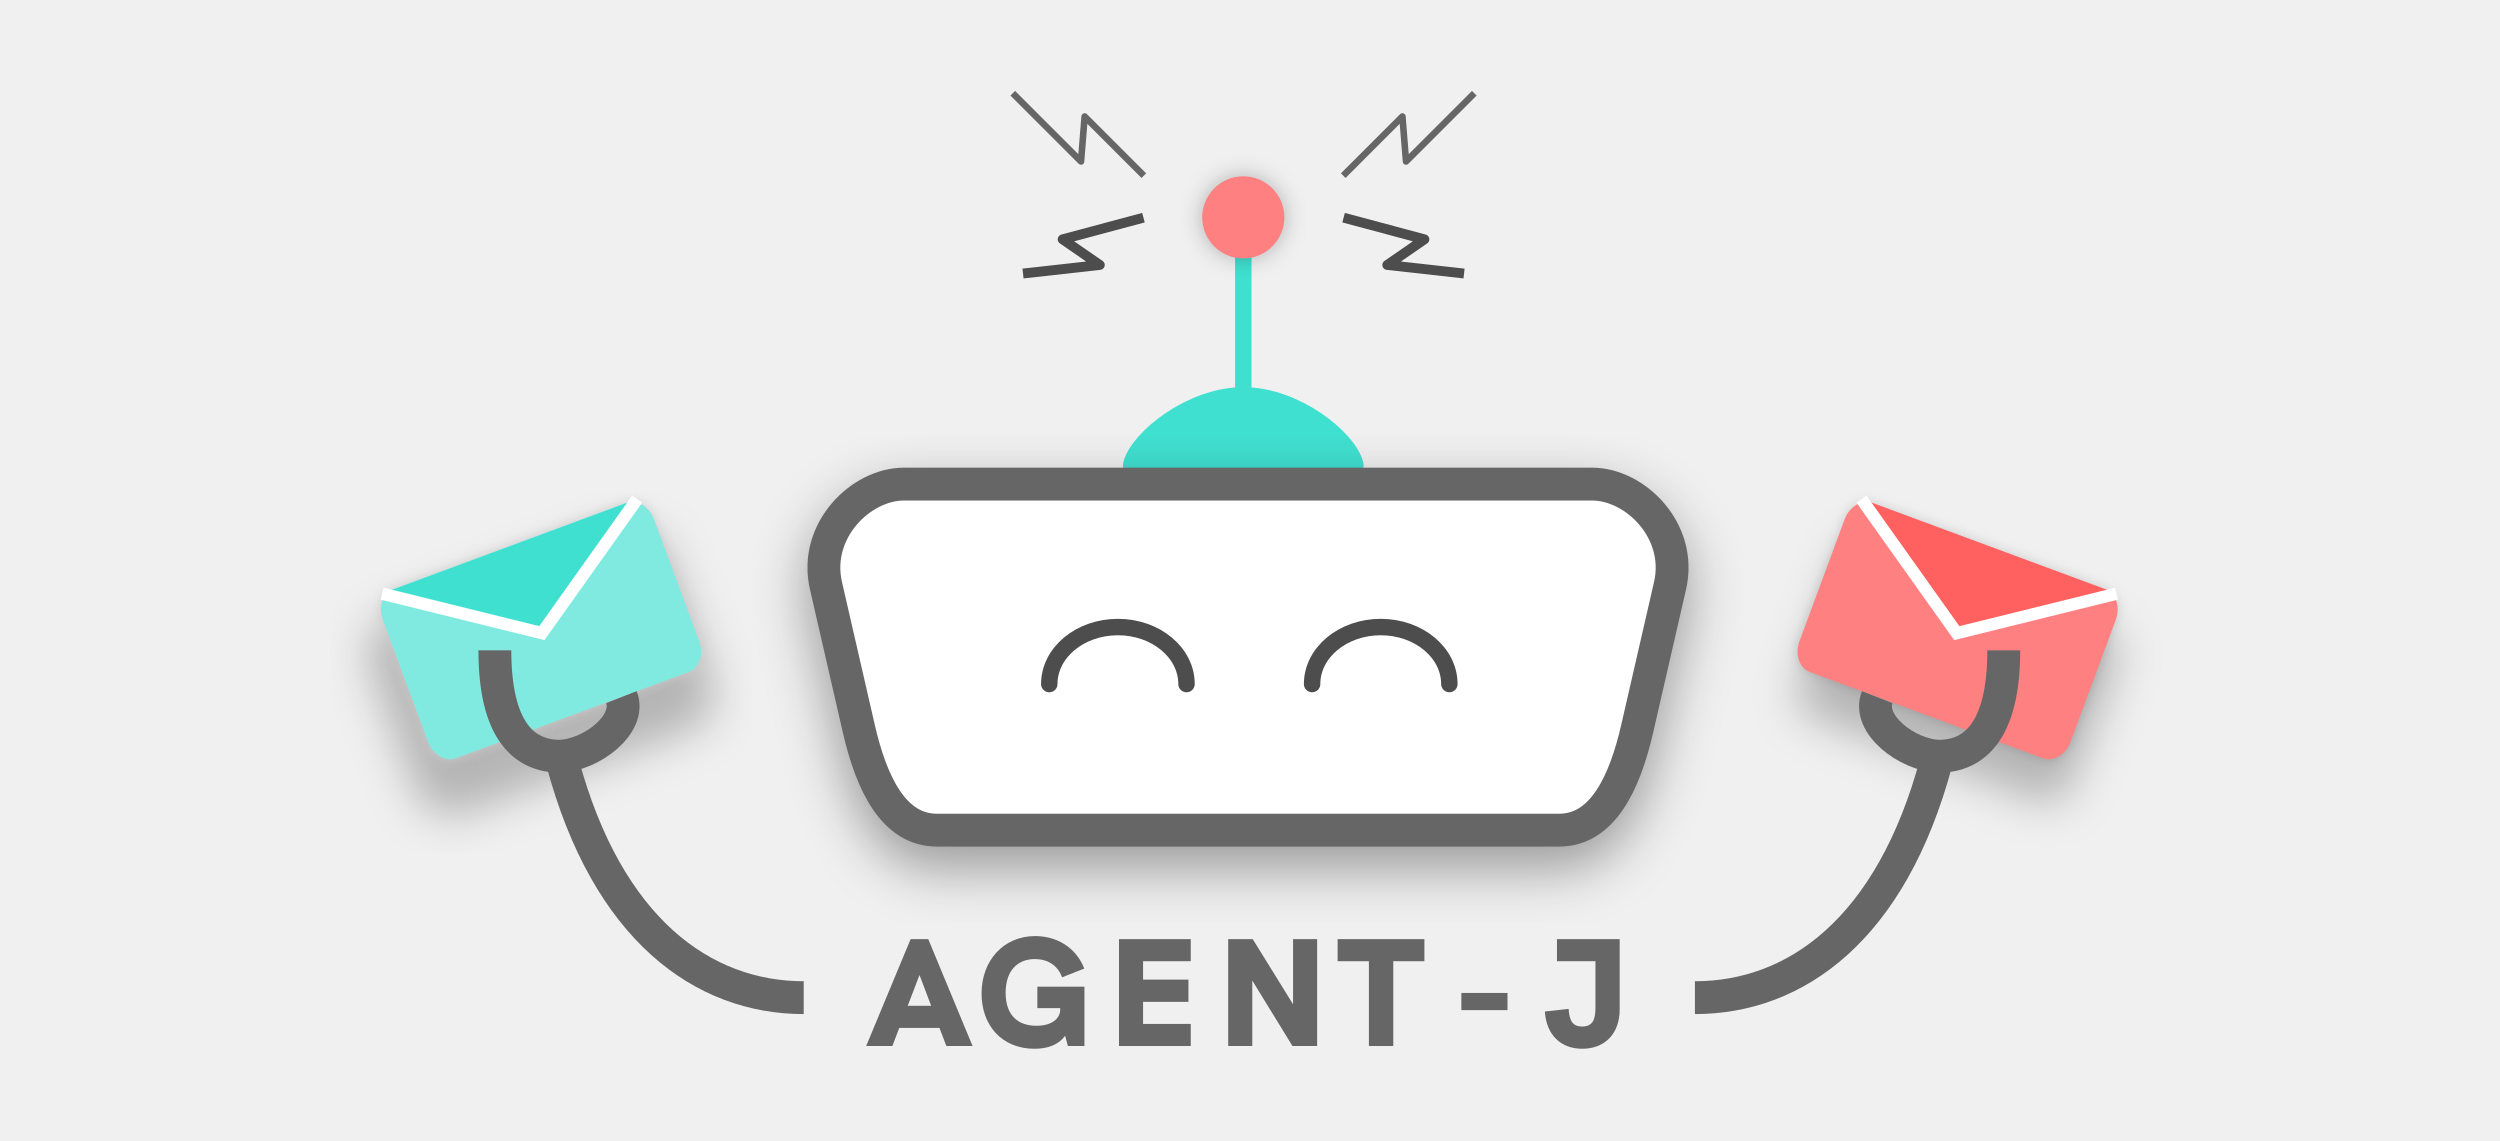
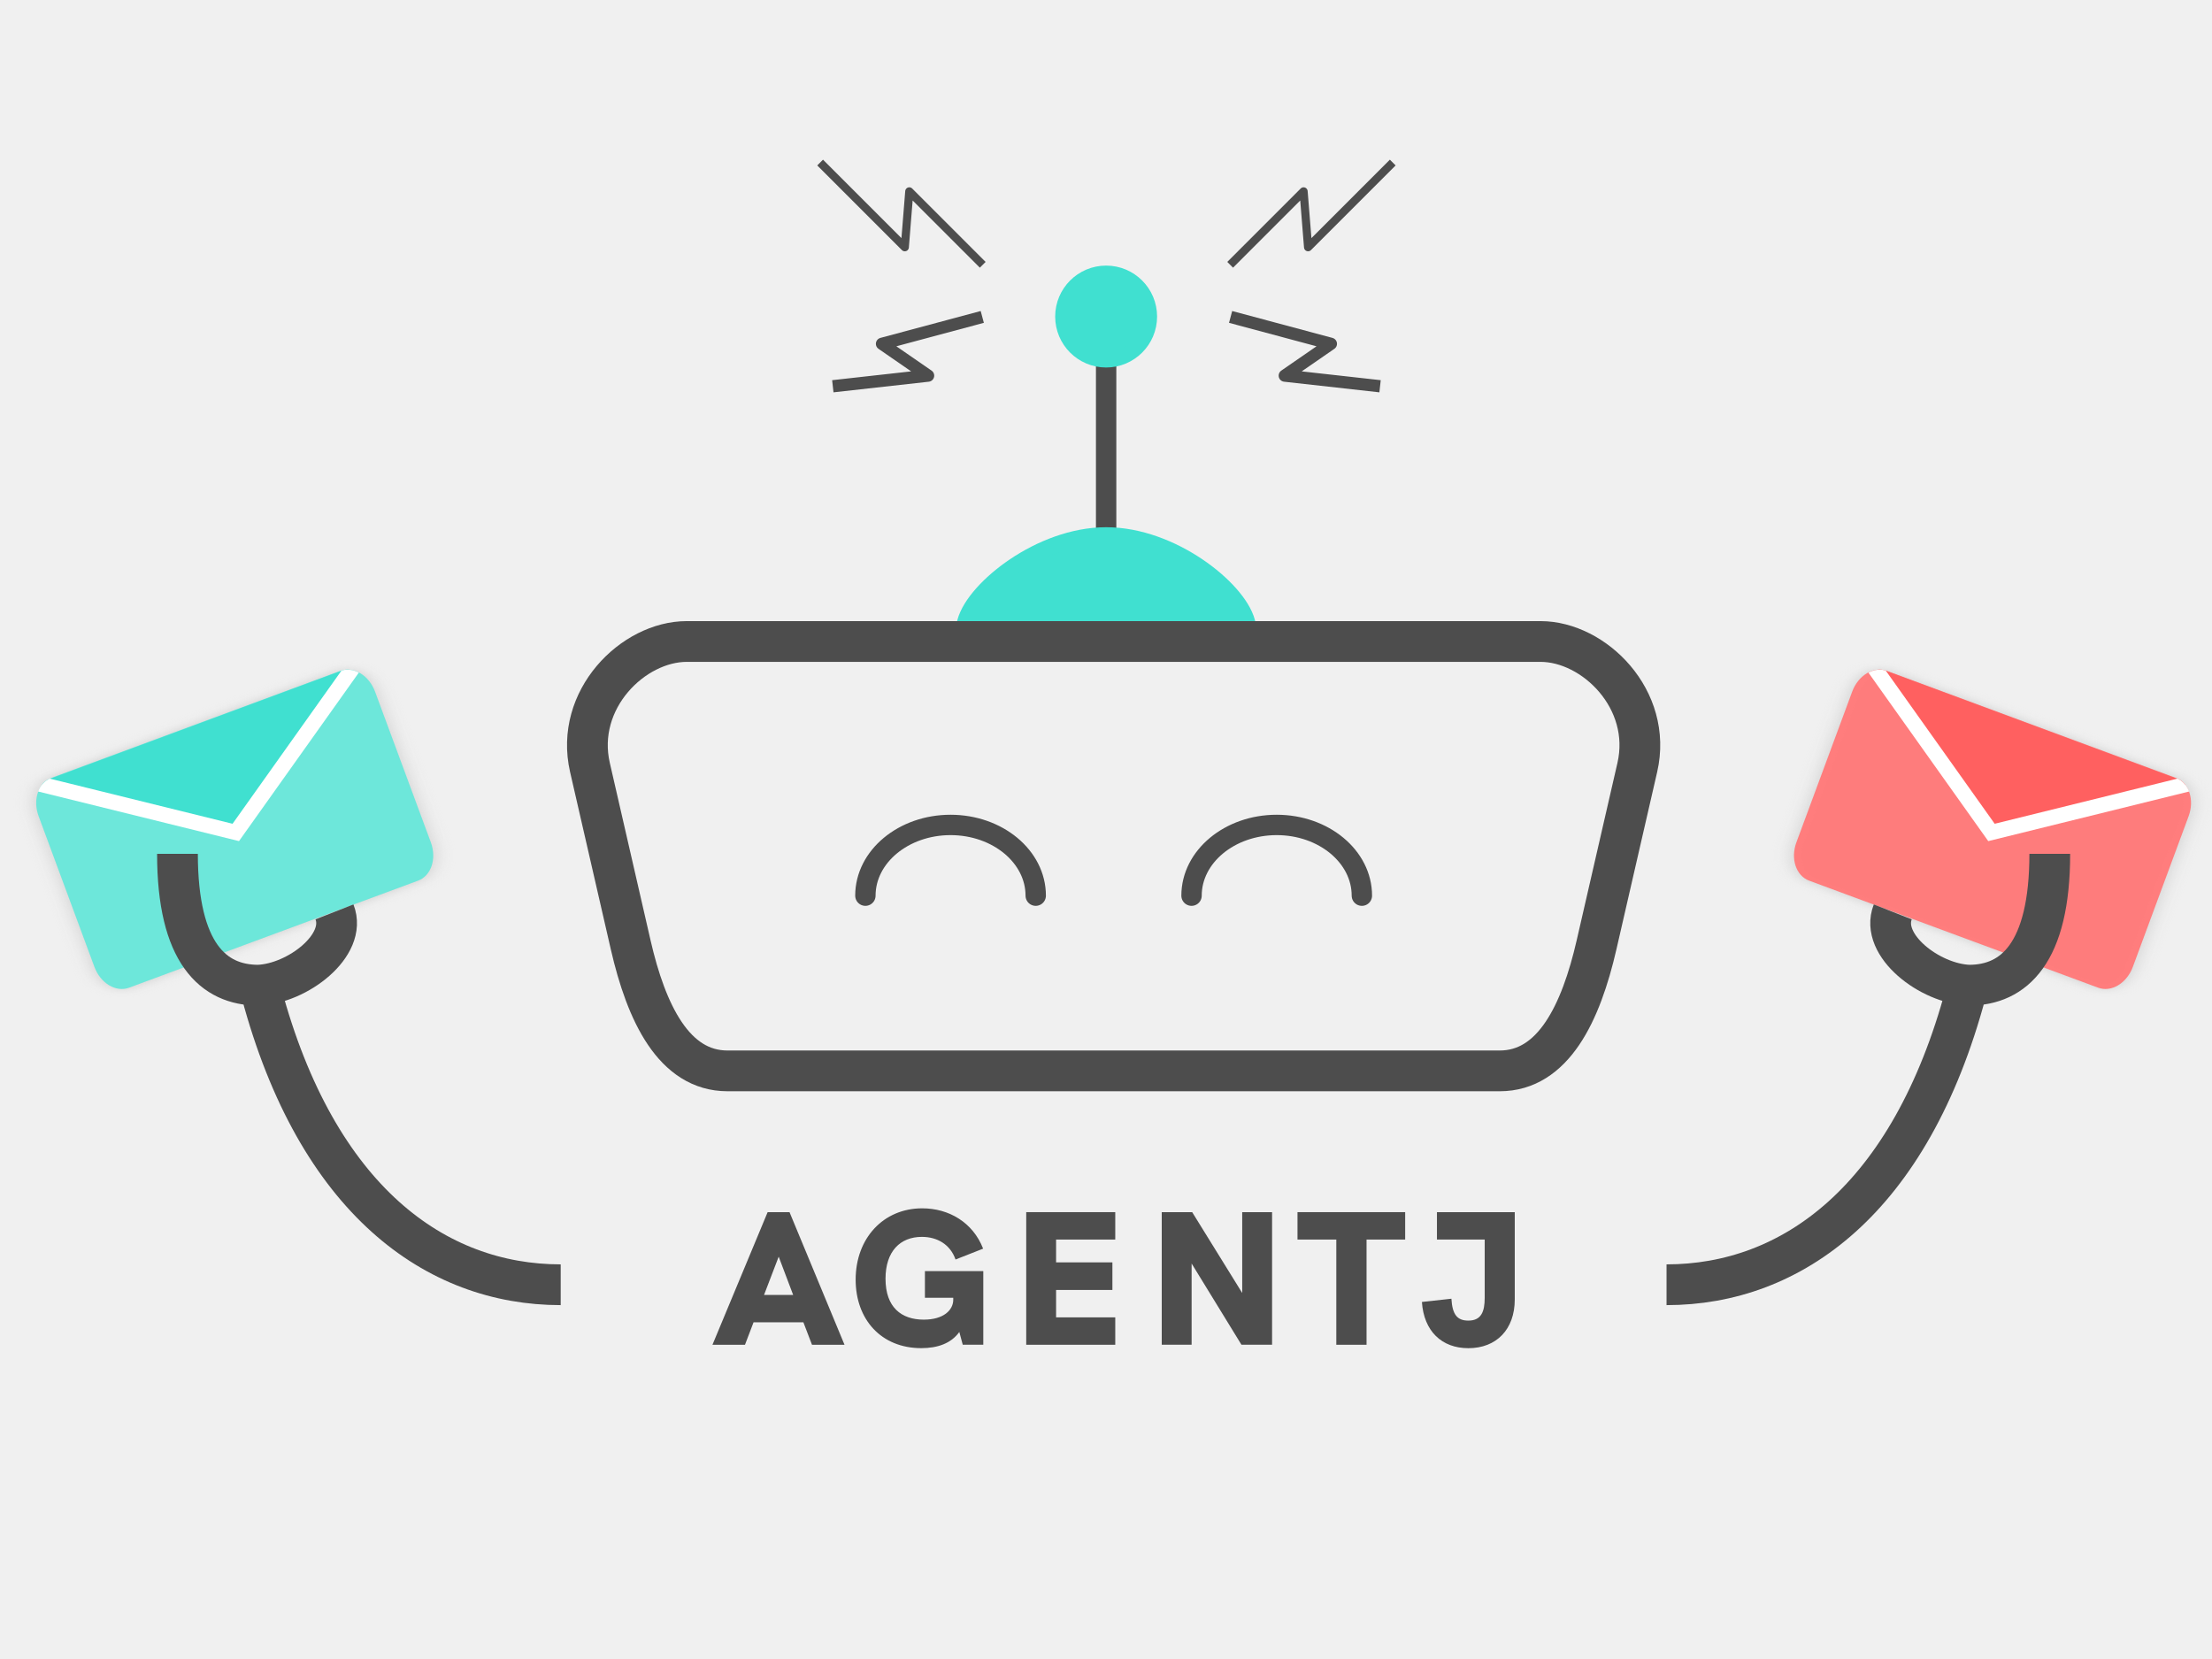
- <svg xmlns="http://www.w3.org/2000/svg" width="206" height="94" viewBox="0 0 206 94" fill="none">
-   <path d="M77.979 86.191H80.139L76.488 77.385H75.035L71.372 86.191H73.532L74.1 84.7H77.41L77.979 86.191ZM74.795 82.88L75.768 80.341L76.728 82.88H74.795Z" fill="#666666" />
-   <path d="M85.479 81.301V83.07H87.361V83.196C87.361 83.891 86.717 84.523 85.403 84.523C83.925 84.523 82.864 83.714 82.864 81.807C82.864 79.987 83.837 79.027 85.277 79.027C86.287 79.027 87.159 79.52 87.513 80.531L89.345 79.811C88.662 78.054 87.058 77.132 85.302 77.132C82.712 77.132 80.88 79.128 80.88 81.87C80.88 84.498 82.561 86.418 85.239 86.418C86.325 86.418 87.222 86.102 87.766 85.344L87.993 86.191H89.357V81.301H85.479Z" fill="#666666" />
-   <path d="M92.205 86.191H98.118V84.371H94.189V82.552H97.928V80.72H94.189V79.204H98.118V77.385H92.205V86.191Z" fill="#666666" />
-   <path d="M106.548 77.385V82.754L103.226 77.385H101.204V86.191H103.188V80.796L106.498 86.191H108.532V77.385H106.548Z" fill="#666666" />
-   <path d="M112.797 86.191H114.806V79.204H117.37V77.385H110.22V79.204H112.797V86.191Z" fill="#666666" />
-   <path d="M120.416 83.234H124.218V81.819H120.416V83.234Z" fill="#666666" />
-   <path d="M130.379 86.418C132.248 86.418 133.461 85.167 133.461 83.184V77.385H128.294V79.204H131.465V83.07C131.465 83.992 131.238 84.586 130.379 84.586C129.646 84.586 129.317 84.194 129.254 83.133L127.296 83.348C127.422 85.281 128.61 86.418 130.379 86.418V86.418Z" fill="#666666" />
-   <path d="M102.447 34.22V20.708Z" fill="#4D4D4D" />
-   <path d="M102.447 34.22V20.708" stroke="#40E0D0" stroke-width="1.354" />
-   <path d="M111.295 38.336C110.763 36.348 106.594 32.967 102.447 32.967C98.299 32.967 94.13 36.348 93.597 38.336H111.295Z" fill="#40E0D0" stroke="#40E0D0" stroke-width="2.134" stroke-linejoin="round" />
-   <g filter="url(#filter0_d)">
-     <path d="M102.447 20.253C103.74 20.253 104.789 19.204 104.789 17.91C104.789 16.616 103.74 15.568 102.447 15.568C101.153 15.568 100.104 16.616 100.104 17.91C100.104 19.204 101.153 20.253 102.447 20.253Z" fill="#FF8080" />
-     <path d="M102.447 20.253C103.74 20.253 104.789 19.204 104.789 17.91C104.789 16.616 103.74 15.568 102.447 15.568C101.153 15.568 100.104 16.616 100.104 17.91C100.104 19.204 101.153 20.253 102.447 20.253Z" stroke="#FF8080" stroke-width="2.082" stroke-linejoin="round" />
-   </g>
-   <path d="M94.251 14.474L89.375 9.598L89.076 13.307L83.453 7.684" stroke="#666666" stroke-width="0.541" stroke-linejoin="round" />
-   <path d="M94.221 17.935L87.561 19.72L90.624 21.833L84.296 22.538" stroke="#4D4D4D" stroke-width="0.812" stroke-linejoin="round" />
-   <path d="M110.712 17.935L117.372 19.72L114.31 21.833L120.637 22.538" stroke="#4D4D4D" stroke-width="0.812" stroke-linejoin="round" />
-   <path d="M110.683 14.474L115.558 9.598L115.857 13.307L121.481 7.684" stroke="#666666" stroke-width="0.541" stroke-linejoin="round" />
-   <g filter="url(#filter1_d)">
-     <path d="M74.489 39.889H131.183C134.745 39.889 138.65 43.737 137.613 48.253L134.906 60.039C133.868 64.556 132.038 68.404 128.476 68.404H77.196C73.634 68.404 71.803 64.556 70.766 60.039L68.059 48.253C67.022 43.737 70.927 39.889 74.489 39.889V39.889Z" fill="white" />
-     <path d="M74.489 39.889H131.183C134.745 39.889 138.65 43.737 137.613 48.253L134.906 60.039C133.868 64.556 132.038 68.404 128.476 68.404H77.196C73.634 68.404 71.803 64.556 70.766 60.039L68.059 48.253C67.022 43.737 70.927 39.889 74.489 39.889V39.889Z" stroke="#666666" stroke-width="2.707" />
-   </g>
-   <path d="M86.46 56.366C86.46 53.772 88.992 51.669 92.115 51.669C95.237 51.669 97.769 53.772 97.769 56.366" stroke="#4D4D4D" stroke-width="1.354" stroke-linecap="round" stroke-linejoin="round" />
-   <path d="M108.117 56.366C108.117 53.772 110.649 51.669 113.772 51.669C116.895 51.669 119.427 53.772 119.427 56.366" stroke="#4D4D4D" stroke-width="1.354" stroke-linecap="round" stroke-linejoin="round" />
-   <g filter="url(#filter2_f)">
-     <path d="M173.483 48.546L154.289 41.439C153.417 41.116 152.392 41.731 151.989 42.818L148.283 52.825C147.881 53.912 148.258 55.047 149.13 55.37L168.324 62.477C169.196 62.8 170.221 62.185 170.624 61.098L174.33 51.091C174.732 50.004 174.355 48.869 173.483 48.546L173.483 48.546Z" fill="#CCCCCC" fill-opacity="0.988" />
-   </g>
-   <g filter="url(#filter3_d)">
-     <path d="M173.483 48.546L154.289 41.439C153.417 41.116 152.392 41.731 151.989 42.818L148.283 52.825C147.881 53.912 148.258 55.047 149.13 55.37L168.324 62.477C169.196 62.8 170.221 62.185 170.624 61.098L174.33 51.091C174.732 50.004 174.355 48.869 173.483 48.546L173.483 48.546Z" fill="#FF8080" />
-   </g>
-   <path d="M174.406 48.916L161.239 52.17L153.383 41.124" fill="#FF6060" />
-   <path d="M174.406 48.916L161.239 52.17L153.383 41.124" stroke="white" stroke-width="1.015" />
-   <path d="M139.661 82.207C147.942 82.207 155.839 76.612 159.542 62.791M154.683 57.446C153.809 59.674 157.157 62.219 159.751 62.314C162.718 62.309 165.11 60.195 165.11 53.59" stroke="#666666" stroke-width="2.707" stroke-linejoin="round" />
-   <g filter="url(#filter4_d)">
-     <g filter="url(#filter5_f)">
-       <path d="M32.404 48.546L51.598 41.439C52.469 41.116 53.495 41.731 53.898 42.818L57.603 52.825C58.006 53.912 57.628 55.047 56.757 55.37L37.563 62.477C36.691 62.8 35.665 62.185 35.263 61.098L31.557 51.091C31.154 50.004 31.532 48.869 32.404 48.546L32.404 48.546Z" fill="#CCCCCC" fill-opacity="0.988" />
-     </g>
-     <path d="M32.404 48.546L51.598 41.439C52.469 41.116 53.495 41.731 53.898 42.818L57.603 52.825C58.006 53.912 57.628 55.047 56.757 55.37L37.563 62.477C36.691 62.8 35.665 62.185 35.263 61.098L31.557 51.091C31.154 50.004 31.532 48.869 32.404 48.546L32.404 48.546Z" fill="#80EAE0" />
-     <path d="M31.481 48.916L44.648 52.17L52.504 41.124" fill="#40E0D0" />
-     <path d="M31.481 48.916L44.648 52.17L52.504 41.124" stroke="white" stroke-width="1.015" />
-   </g>
-   <path d="M66.226 82.207C57.945 82.207 50.048 76.612 46.345 62.791M51.203 57.446C52.078 59.674 48.73 62.219 46.136 62.314C43.169 62.309 40.777 60.195 40.777 53.59" stroke="#666666" stroke-width="2.707" stroke-linejoin="round" />
-   <defs>
-     <filter id="filter0_d" x="97.285" y="12.749" width="10.324" height="10.324" filterUnits="userSpaceOnUse" color-interpolation-filters="sRGB">
-       <feFlood flood-opacity="0" result="BackgroundImageFix" />
-       <feColorMatrix in="SourceAlpha" type="matrix" values="0 0 0 0 0 0 0 0 0 0 0 0 0 0 0 0 0 0 127 0" />
-       <feOffset />
-       <feGaussianBlur stdDeviation="0.889" />
-       <feColorMatrix type="matrix" values="0 0 0 0 0 0 0 0 0 0 0 0 0 0 0 0 0 0 0.25 0" />
-       <feBlend mode="normal" in2="BackgroundImageFix" result="effect1_dropShadow" />
-       <feBlend mode="normal" in="SourceGraphic" in2="effect1_dropShadow" result="shape" />
-     </filter>
-     <filter id="filter1_d" x="62.09" y="35.869" width="81.491" height="40.111" filterUnits="userSpaceOnUse" color-interpolation-filters="sRGB">
-       <feFlood flood-opacity="0" result="BackgroundImageFix" />
-       <feColorMatrix in="SourceAlpha" type="matrix" values="0 0 0 0 0 0 0 0 0 0 0 0 0 0 0 0 0 0 127 0" />
-       <feOffset dy="1.778" />
-       <feGaussianBlur stdDeviation="2.222" />
-       <feColorMatrix type="matrix" values="0 0 0 0 0 0 0 0 0 0 0 0 0 0 0 0 0 0 0.36 0" />
-       <feBlend mode="normal" in2="BackgroundImageFix" result="effect1_dropShadow" />
-       <feBlend mode="normal" in="SourceGraphic" in2="effect1_dropShadow" result="shape" />
-     </filter>
-     <filter id="filter2_f" x="146.576" y="39.854" width="29.46" height="24.209" filterUnits="userSpaceOnUse" color-interpolation-filters="sRGB">
-       <feFlood flood-opacity="0" result="BackgroundImageFix" />
-       <feBlend mode="normal" in="SourceGraphic" in2="BackgroundImageFix" result="shape" />
-       <feGaussianBlur stdDeviation="0.476" result="effect1_foregroundBlur" />
-     </filter>
-     <filter id="filter3_d" x="143.972" y="40.805" width="34.668" height="29.417" filterUnits="userSpaceOnUse" color-interpolation-filters="sRGB">
-       <feFlood flood-opacity="0" result="BackgroundImageFix" />
-       <feColorMatrix in="SourceAlpha" type="matrix" values="0 0 0 0 0 0 0 0 0 0 0 0 0 0 0 0 0 0 127 0" />
-       <feOffset dy="3.556" />
-       <feGaussianBlur stdDeviation="1.778" />
-       <feColorMatrix type="matrix" values="0 0 0 0 0 0 0 0 0 0 0 0 0 0 0 0 0 0 0.25 0" />
-       <feBlend mode="normal" in2="BackgroundImageFix" result="effect1_dropShadow" />
-       <feBlend mode="normal" in="SourceGraphic" in2="effect1_dropShadow" result="shape" />
-     </filter>
-     <filter id="filter4_d" x="27.246" y="40.585" width="34.668" height="29.637" filterUnits="userSpaceOnUse" color-interpolation-filters="sRGB">
-       <feFlood flood-opacity="0" result="BackgroundImageFix" />
-       <feColorMatrix in="SourceAlpha" type="matrix" values="0 0 0 0 0 0 0 0 0 0 0 0 0 0 0 0 0 0 127 0" />
-       <feOffset dy="3.556" />
-       <feGaussianBlur stdDeviation="1.778" />
-       <feColorMatrix type="matrix" values="0 0 0 0 0 0 0 0 0 0 0 0 0 0 0 0 0 0 0.25 0" />
-       <feBlend mode="normal" in2="BackgroundImageFix" result="effect1_dropShadow" />
-       <feBlend mode="normal" in="SourceGraphic" in2="effect1_dropShadow" result="shape" />
-     </filter>
-     <filter id="filter5_f" x="29.85" y="39.854" width="29.46" height="24.209" filterUnits="userSpaceOnUse" color-interpolation-filters="sRGB">
-       <feFlood flood-opacity="0" result="BackgroundImageFix" />
-       <feBlend mode="normal" in="SourceGraphic" in2="BackgroundImageFix" result="shape" />
-       <feGaussianBlur stdDeviation="0.476" result="effect1_foregroundBlur" />
+ <svg xmlns="http://www.w3.org/2000/svg" style="enable-background:new" id="svg8" version="1.1" viewBox="0 0 105.833 79.375" height="300" width="400">
+   <defs id="defs2">
+     <clipPath id="clipPath862" clipPathUnits="userSpaceOnUse">
+       <path id="path864" d="m -215.027,129.729 8.001,0.02 c 0.363,0.001 0.655,0.366 0.654,0.82 l -0.011,4.172 c -10e-4,0.453 -0.295,0.817 -0.658,0.816 l -8.001,-0.02 c -0.363,-0.001 -0.655,-0.366 -0.654,-0.82 l 0.011,-4.172 c 10e-4,-0.453 0.295,-0.817 0.658,-0.816 z" style="fill:#6de7da;fill-opacity:1;stroke:none;stroke-width:0.397;stroke-linecap:butt;stroke-linejoin:round;stroke-miterlimit:4;stroke-dasharray:none;stroke-opacity:1" />
+     </clipPath>
+     <filter height="1.108" y="-0.054" width="1.087" x="-0.043" id="filter911" style="color-interpolation-filters:sRGB">
+       <feGaussianBlur id="feGaussianBlur913" stdDeviation="0.186" />
    </filter>
  </defs>
+   <g transform="translate(217.1119,-116.6487)" id="layer1">
+     <g id="g923" transform="translate(3.554624)">
+       <path id="path1021" style="font-style:normal;font-variant:normal;font-weight:900;font-stretch:normal;font-size:4.939px;line-height:1.25;font-family:'HK Grotesk';-inkscape-font-specification:'HK Grotesk, Heavy';font-variant-ligatures:normal;font-variant-caps:normal;font-variant-numeric:normal;font-feature-settings:normal;text-align:start;letter-spacing:0px;word-spacing:0px;writing-mode:lr-tb;text-anchor:start;fill:#4d4d4d;fill-opacity:1;stroke:none;stroke-width:0.19" d="m -181.817,180.989 h 1.556 l -2.631,-6.344 h -1.047 l -2.64,6.344 h 1.556 l 0.41,-1.074 h 2.385 z m -2.294,-2.385 0.701,-1.83 0.692,1.83 z" />
+       <path id="path1023" style="font-style:normal;font-variant:normal;font-weight:900;font-stretch:normal;font-size:4.939px;line-height:1.25;font-family:'HK Grotesk';-inkscape-font-specification:'HK Grotesk, Heavy';font-variant-ligatures:normal;font-variant-caps:normal;font-variant-numeric:normal;font-feature-settings:normal;text-align:start;letter-spacing:0px;word-spacing:0px;writing-mode:lr-tb;text-anchor:start;fill:#4d4d4d;fill-opacity:1;stroke:none;stroke-width:0.19" d="m -176.414,177.466 v 1.274 h 1.356 v 0.091 c 0,0.501 -0.464,0.956 -1.411,0.956 -1.065,0 -1.83,-0.583 -1.83,-1.957 0,-1.311 0.701,-2.003 1.739,-2.003 0.728,0 1.356,0.355 1.611,1.083 l 1.32,-0.519 c -0.492,-1.265 -1.648,-1.93 -2.913,-1.93 -1.866,0 -3.186,1.438 -3.186,3.413 0,1.893 1.211,3.277 3.14,3.277 0.783,0 1.429,-0.228 1.82,-0.774 l 0.164,0.61 h 0.983 v -3.523 z" />
+       <path id="path1025" style="font-style:normal;font-variant:normal;font-weight:900;font-stretch:normal;font-size:4.939px;line-height:1.25;font-family:'HK Grotesk';-inkscape-font-specification:'HK Grotesk, Heavy';font-variant-ligatures:normal;font-variant-caps:normal;font-variant-numeric:normal;font-feature-settings:normal;text-align:start;letter-spacing:0px;word-spacing:0px;writing-mode:lr-tb;text-anchor:start;fill:#4d4d4d;fill-opacity:1;stroke:none;stroke-width:0.19" d="m -171.567,180.989 h 4.26 V 179.678 h -2.831 v -1.311 h 2.694 v -1.32 h -2.694 v -1.092 h 2.831 v -1.311 h -4.26 z" />
+       <path id="path1027" style="font-style:normal;font-variant:normal;font-weight:900;font-stretch:normal;font-size:4.939px;line-height:1.25;font-family:'HK Grotesk';-inkscape-font-specification:'HK Grotesk, Heavy';font-variant-ligatures:normal;font-variant-caps:normal;font-variant-numeric:normal;font-feature-settings:normal;text-align:start;letter-spacing:0px;word-spacing:0px;writing-mode:lr-tb;text-anchor:start;fill:#4d4d4d;fill-opacity:1;stroke:none;stroke-width:0.19" d="m -161.233,174.644 v 3.868 l -2.394,-3.868 h -1.456 v 6.344 h 1.429 v -3.887 l 2.385,3.887 h 1.465 v -6.344 z" />
+       <path id="path1029" style="font-style:normal;font-variant:normal;font-weight:900;font-stretch:normal;font-size:4.939px;line-height:1.25;font-family:'HK Grotesk';-inkscape-font-specification:'HK Grotesk, Heavy';font-variant-ligatures:normal;font-variant-caps:normal;font-variant-numeric:normal;font-feature-settings:normal;text-align:start;letter-spacing:0px;word-spacing:0px;writing-mode:lr-tb;text-anchor:start;fill:#4d4d4d;fill-opacity:1;stroke:none;stroke-width:0.19" d="m -156.731,180.989 h 1.447 v -5.034 h 1.848 v -1.311 h -5.152 v 1.311 h 1.857 z" />
+       <path id="path1033" style="font-style:normal;font-variant:normal;font-weight:900;font-stretch:normal;font-size:4.939px;line-height:1.25;font-family:'HK Grotesk';-inkscape-font-specification:'HK Grotesk, Heavy';font-variant-ligatures:normal;font-variant-caps:normal;font-variant-numeric:normal;font-feature-settings:normal;text-align:start;letter-spacing:0px;word-spacing:0px;writing-mode:lr-tb;text-anchor:start;fill:#4d4d4d;fill-opacity:1;stroke:none;stroke-width:0.19" d="m -150.414,181.153 c 1.347,0 2.221,-0.901 2.221,-2.33 v -4.178 h -3.723 v 1.311 h 2.285 v 2.785 c 0,0.664 -0.164,1.092 -0.783,1.092 -0.528,0 -0.765,-0.282 -0.81,-1.047 l -1.411,0.155 c 0.091,1.393 0.947,2.212 2.221,2.212 z" />
+     </g>
+     <g transform="matrix(1.842985,0,0,1.842985,183.2692,-88.74278)" id="g964">
+       <g transform="translate(0.1421911)" id="g1076">
+         <g transform="translate(-0.00203351)" id="g962">
+           <g transform="matrix(-1,0,0,1,-376.7927,0)" id="g891">
+             <g transform="rotate(-20.46566,-209.0037,114.9006)" id="g883">
+               <path style="fill:#cccccc;fill-opacity:0.988;stroke:none;stroke-width:0.397;stroke-linecap:butt;stroke-linejoin:round;stroke-miterlimit:4;stroke-dasharray:none;stroke-opacity:1;filter:url(#filter911)" d="m -221.311,128.174 8.001,0.02 c 0.363,9.6e-4 0.655,0.366 0.654,0.82 l -0.011,4.172 c -10e-4,0.453 -0.295,0.817 -0.658,0.816 l -8.001,-0.02 c -0.363,-9.6e-4 -0.655,-0.366 -0.654,-0.82 l 0.011,-4.172 c 10e-4,-0.453 0.295,-0.817 0.658,-0.816 z" id="path893" />
+               <path id="path879" d="m -221.311,128.174 8.001,0.02 c 0.363,9.6e-4 0.655,0.366 0.654,0.82 l -0.011,4.172 c -10e-4,0.453 -0.295,0.817 -0.658,0.816 l -8.001,-0.02 c -0.363,-9.6e-4 -0.655,-0.366 -0.654,-0.82 l 0.011,-4.172 c 10e-4,-0.453 0.295,-0.817 0.658,-0.816 z" style="fill:#ff7c7c;fill-opacity:0.988;stroke:none;stroke-width:0.397;stroke-linecap:butt;stroke-linejoin:round;stroke-miterlimit:4;stroke-dasharray:none;stroke-opacity:1" />
+               <path id="path881" d="m -215.41,129.738 4.378,2.991 4.387,-2.972" style="fill:#ff6060;fill-opacity:1;stroke:#ffffff;stroke-width:0.397;stroke-linecap:butt;stroke-linejoin:miter;stroke-miterlimit:4;stroke-dasharray:none;stroke-opacity:1" clip-path="url(#clipPath862)" transform="translate(-6.289372,-1.55443)" />
+             </g>
+             <g id="g889">
+               <g id="g887">
+                 <path id="path885" style="fill:none;fill-opacity:1;stroke:#4d4d4d;stroke-width:1.058;stroke-linecap:butt;stroke-linejoin:round;stroke-miterlimit:4;stroke-dasharray:none;stroke-opacity:1;paint-order:stroke markers fill" d="m -202.671,144.798 c -3.237,0 -6.324,-2.187 -7.772,-7.59 m 1.899,-2.09 c 0.342,0.871 -0.967,1.866 -1.981,1.903 -1.16,-0.002 -2.095,-0.828 -2.095,-3.41" />
+               </g>
+             </g>
+           </g>
+           <g id="g944" transform="translate(-0.1590648)">
+             <g id="g936" transform="rotate(-20.46566,-209.0037,114.9006)">
+               <path id="path930" d="m -221.311,128.174 8.001,0.02 c 0.363,9.6e-4 0.655,0.366 0.654,0.82 l -0.011,4.172 c -10e-4,0.453 -0.295,0.817 -0.658,0.816 l -8.001,-0.02 c -0.363,-9.6e-4 -0.655,-0.366 -0.654,-0.82 l 0.011,-4.172 c 10e-4,-0.453 0.295,-0.817 0.658,-0.816 z" style="fill:#cccccc;fill-opacity:0.988;stroke:none;stroke-width:0.397;stroke-linecap:butt;stroke-linejoin:round;stroke-miterlimit:4;stroke-dasharray:none;stroke-opacity:1;filter:url(#filter911)" />
+               <path style="fill:#6de7da;fill-opacity:1;stroke:none;stroke-width:0.397;stroke-linecap:butt;stroke-linejoin:round;stroke-miterlimit:4;stroke-dasharray:none;stroke-opacity:1" d="m -221.311,128.174 8.001,0.02 c 0.363,9.6e-4 0.655,0.366 0.654,0.82 l -0.011,4.172 c -10e-4,0.453 -0.295,0.817 -0.658,0.816 l -8.001,-0.02 c -0.363,-9.6e-4 -0.655,-0.366 -0.654,-0.82 l 0.011,-4.172 c 10e-4,-0.453 0.295,-0.817 0.658,-0.816 z" id="path932" />
+               <path transform="translate(-6.289372,-1.55443)" clip-path="url(#clipPath862)" style="fill:#40e0d0;fill-opacity:1;stroke:#ffffff;stroke-width:0.397;stroke-linecap:butt;stroke-linejoin:miter;stroke-miterlimit:4;stroke-dasharray:none;stroke-opacity:1" d="m -215.41,129.738 4.378,2.991 4.387,-2.972" id="path934" />
+             </g>
+             <g id="g942">
+               <g id="g940">
+                 <path d="m -202.671,144.798 c -3.237,0 -6.324,-2.187 -7.772,-7.59 m 1.899,-2.09 c 0.342,0.871 -0.967,1.866 -1.981,1.903 -1.16,-0.002 -2.095,-0.828 -2.095,-3.41" style="fill:none;fill-opacity:1;stroke:#4d4d4d;stroke-width:1.058;stroke-linecap:butt;stroke-linejoin:round;stroke-miterlimit:4;stroke-dasharray:none;stroke-opacity:1;paint-order:stroke markers fill" id="path938" />
+               </g>
+             </g>
+           </g>
+         </g>
+       </g>
+     </g>
+     <g id="g915">
+       <path id="path992" d="m -164.189,143.545 v -9.736" style="fill:#ff7c7c;fill-opacity:0.988;stroke:#4d4d4d;stroke-width:0.975;stroke-linecap:butt;stroke-linejoin:miter;stroke-miterlimit:4;stroke-dasharray:none;stroke-opacity:1" />
+       <path style="opacity:1;fill:#40e0d0;fill-opacity:1;stroke:#40e0d0;stroke-width:1.537;stroke-linecap:butt;stroke-linejoin:round;stroke-miterlimit:4;stroke-dasharray:none;stroke-opacity:1;paint-order:stroke markers fill" d="m -157.813,146.51 c -0.384,-1.432 -3.387,-3.868 -6.375,-3.868 -2.988,0 -5.992,2.436 -6.376,3.868 z" id="path980" />
+       <path id="rect838" d="m -184.254,147.341 h 40.847 c 2.566,0 5.38,2.772 4.632,6.026 l -1.951,8.492 c -0.747,3.254 -2.066,6.026 -4.632,6.026 h -36.946 c -2.566,0 -3.885,-2.772 -4.632,-6.026 l -1.95,-8.492 c -0.747,-3.254 2.066,-6.026 4.632,-6.026 z" style="fill:none;fill-opacity:1;stroke:#4d4d4d;stroke-width:1.95;stroke-linecap:butt;stroke-miterlimit:4;stroke-dasharray:none;stroke-opacity:1;paint-order:normal" />
+       <g transform="matrix(1.842985,0,0,1.842985,185.1508,-90.70585)" id="g876">
+         <path style="fill:none;fill-opacity:1;stroke:#4d4d4d;stroke-width:0.529;stroke-linecap:round;stroke-linejoin:round;stroke-miterlimit:4;stroke-dasharray:none;stroke-opacity:1;paint-order:stroke markers fill" d="m -195.801,135.762 c 0,-1.014 0.99,-1.836 2.211,-1.836 1.221,0 2.211,0.822 2.211,1.836" id="path869" />
+         <path id="path872" d="m -187.334,135.762 c 0,-1.014 0.99,-1.836 2.211,-1.836 1.221,0 2.211,0.822 2.211,1.836" style="fill:none;fill-opacity:1;stroke:#4d4d4d;stroke-width:0.529;stroke-linecap:round;stroke-linejoin:round;stroke-miterlimit:4;stroke-dasharray:none;stroke-opacity:1;paint-order:stroke markers fill" />
+       </g>
+       <circle r="1.688" cy="131.794" cx="-164.189" id="path994" style="fill:#40e0d0;fill-opacity:1;stroke:#40e0d0;stroke-width:1.5;stroke-linecap:butt;stroke-linejoin:round;stroke-miterlimit:4;stroke-dasharray:none;stroke-opacity:1;paint-order:stroke markers fill" />
+     </g>
+     <path id="path1078" d="m -170.094,129.318 -3.513,-3.513 -0.215,2.672 -4.051,-4.051" style="fill:none;stroke:#4d4d4d;stroke-width:0.39;stroke-linecap:butt;stroke-linejoin:round;stroke-miterlimit:4;stroke-dasharray:none;stroke-opacity:1" />
+     <path id="path6006" d="m -170.115,131.812 -4.798,1.286 2.206,1.523 -4.559,0.508" style="fill:none;stroke:#4d4d4d;stroke-width:0.585;stroke-linecap:butt;stroke-linejoin:round;stroke-miterlimit:4;stroke-dasharray:none;stroke-opacity:1" />
+     <path style="fill:none;stroke:#4d4d4d;stroke-width:0.585;stroke-linecap:butt;stroke-linejoin:round;stroke-miterlimit:4;stroke-dasharray:none;stroke-opacity:1" d="m -158.234,131.812 4.798,1.286 -2.206,1.523 4.559,0.508" id="path6022" />
+     <path style="fill:none;stroke:#4d4d4d;stroke-width:0.39;stroke-linecap:butt;stroke-linejoin:round;stroke-miterlimit:4;stroke-dasharray:none;stroke-opacity:1" d="m -158.255,129.318 3.513,-3.513 0.215,2.672 4.051,-4.051" id="path6024" />
+   </g>
</svg>
